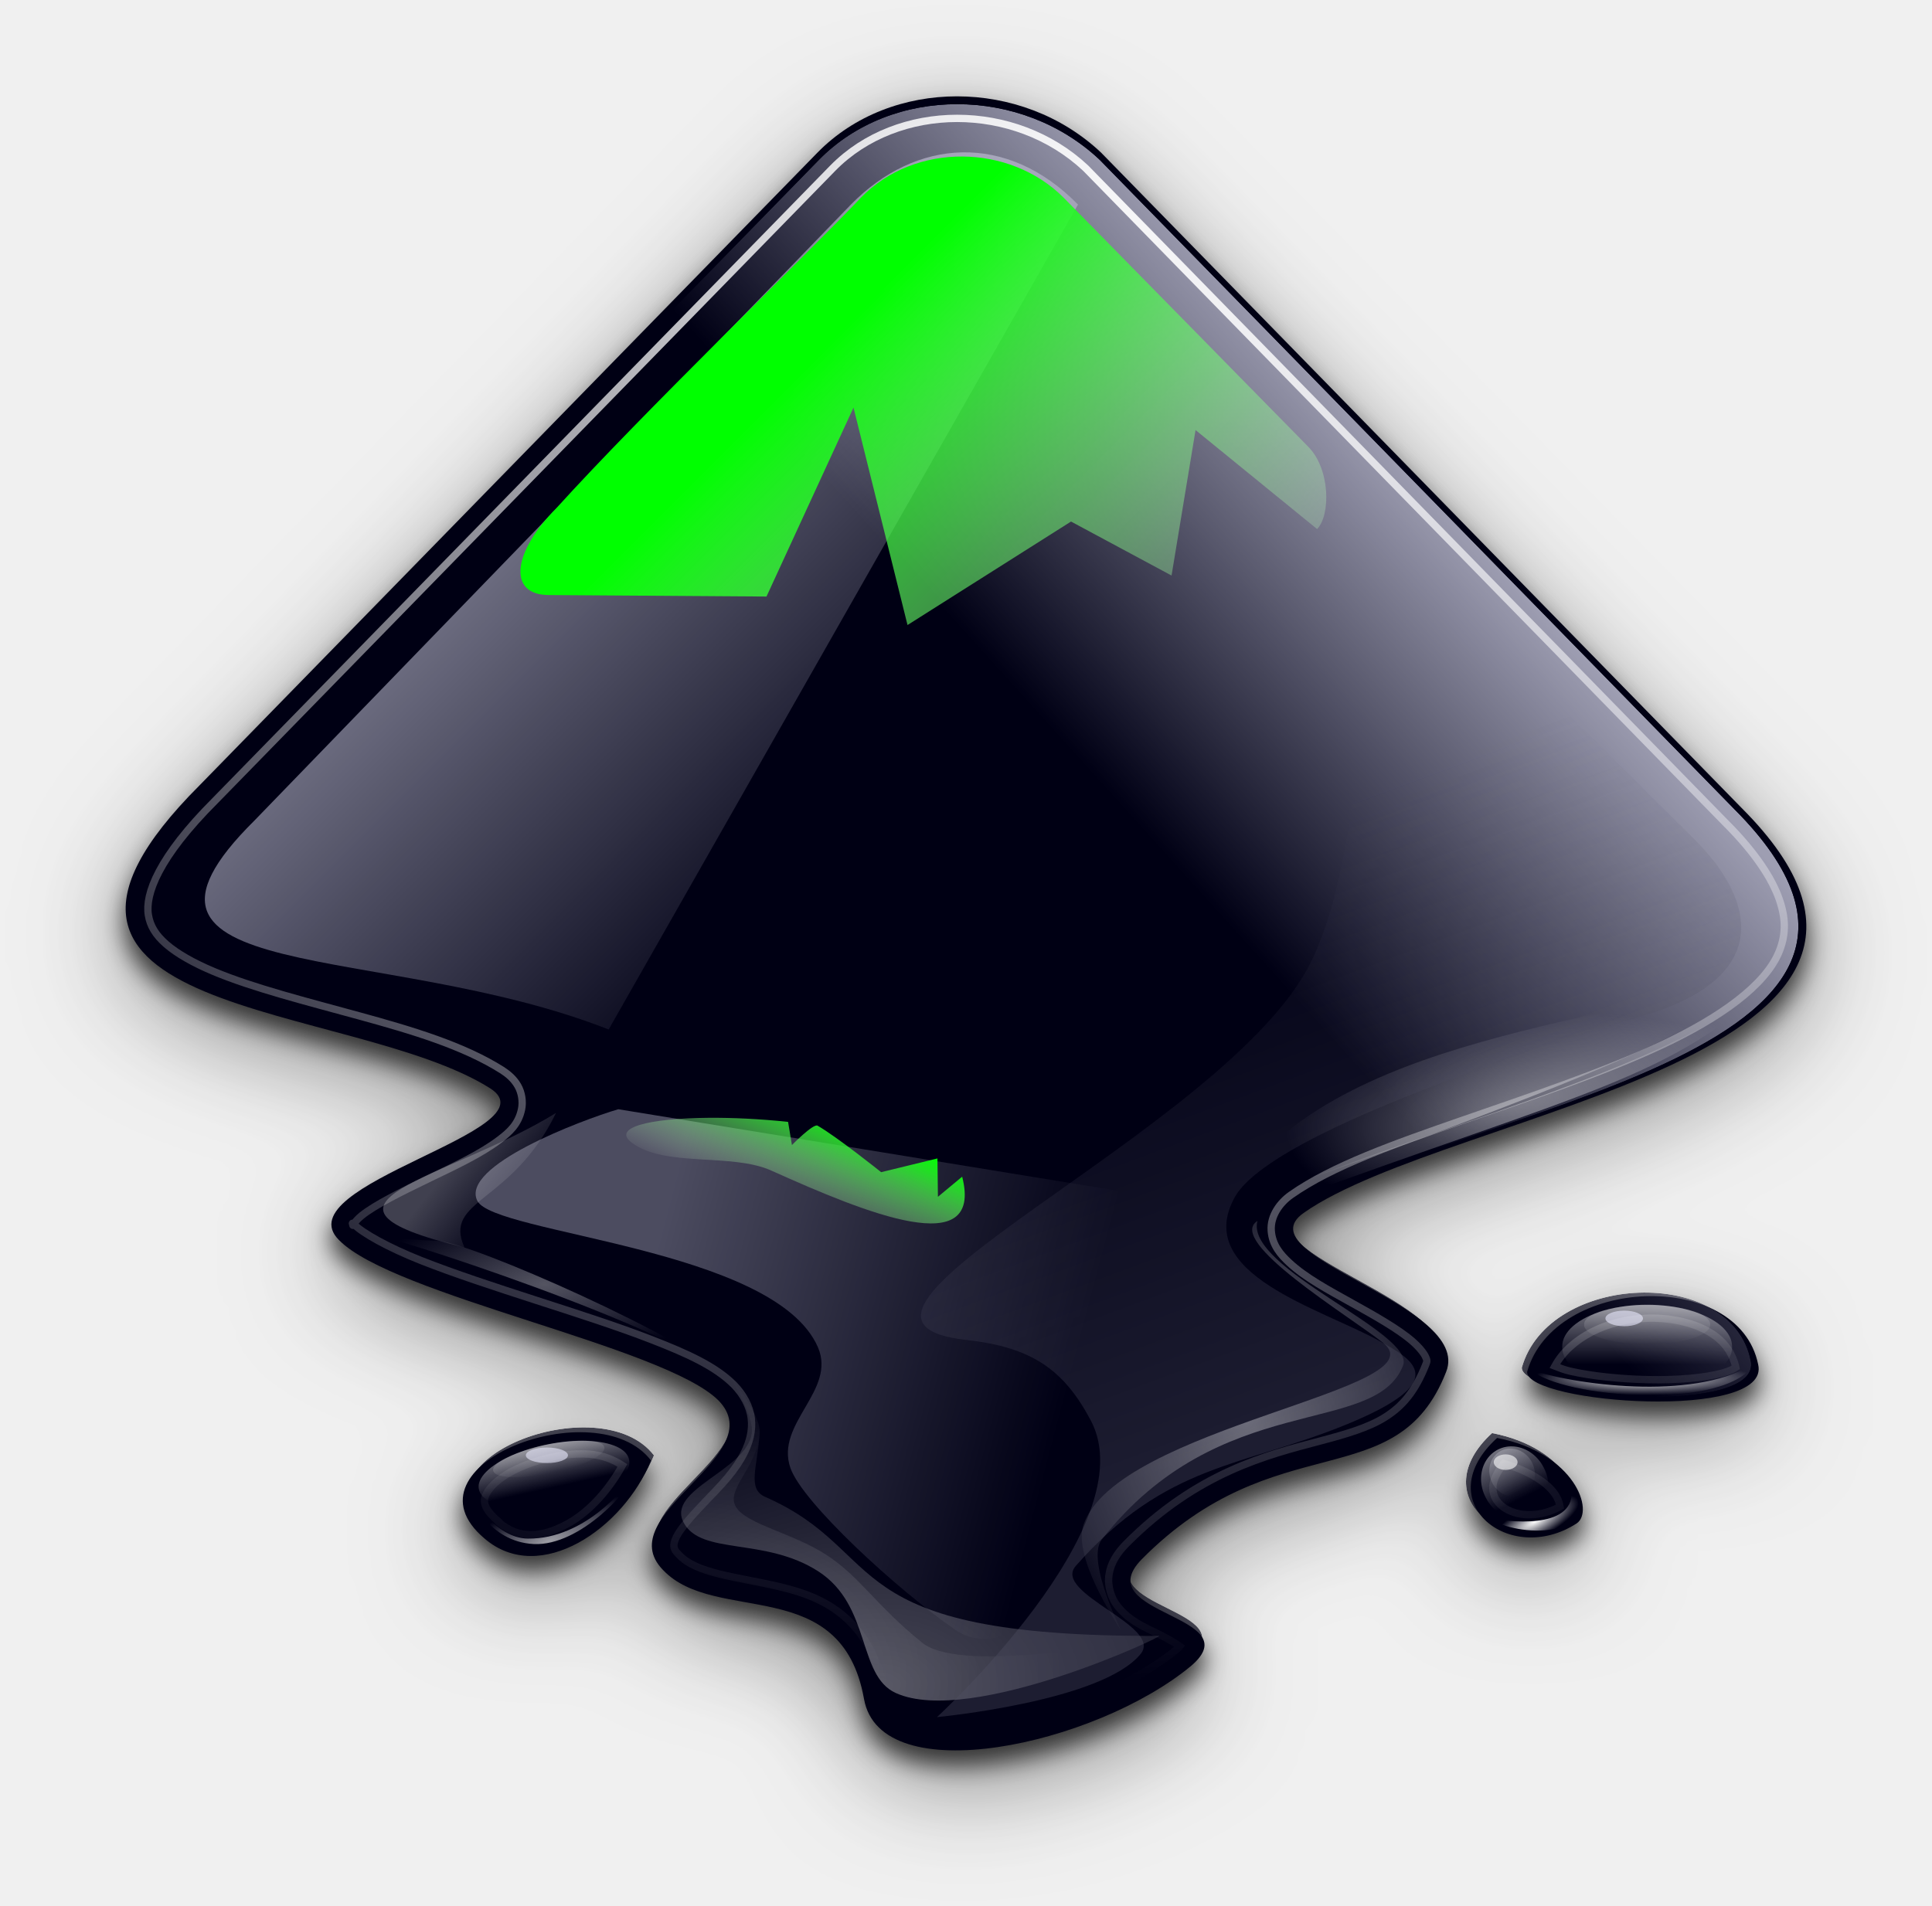
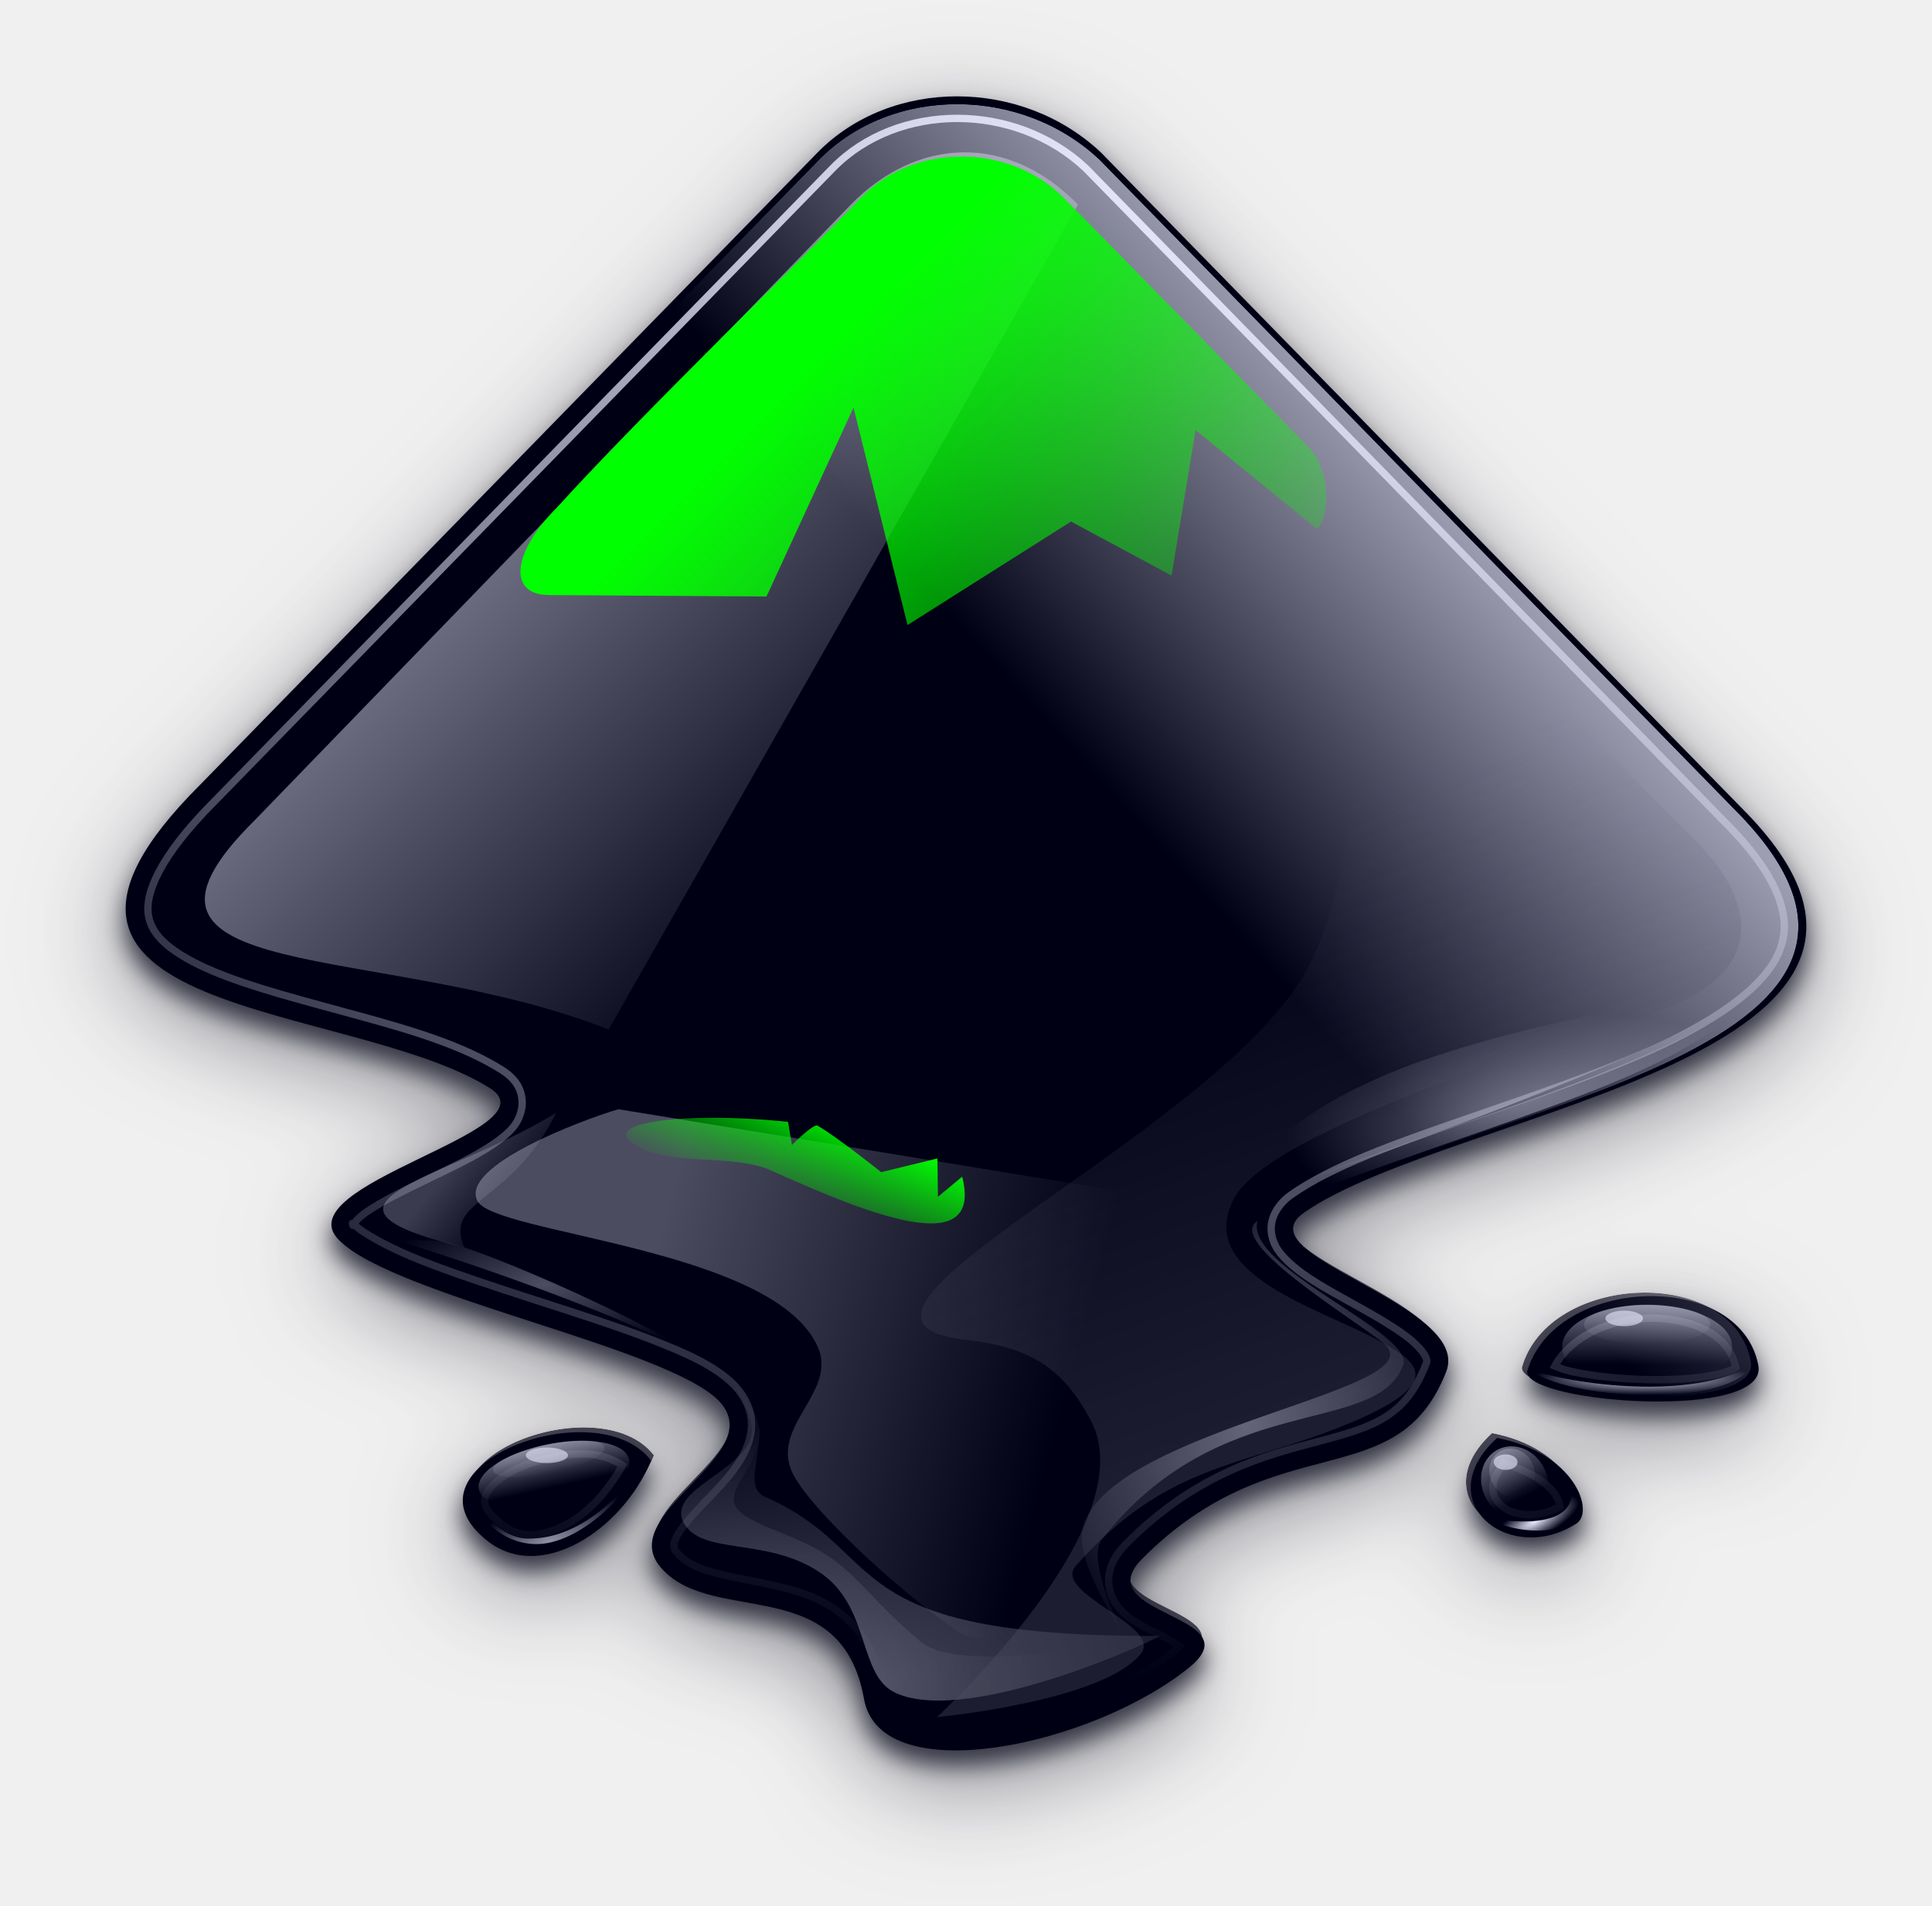
<svg xmlns="http://www.w3.org/2000/svg" xmlns:xlink="http://www.w3.org/1999/xlink" version="1.0" width="128" height="126.266" id="svg59">
  <defs id="defs31">
+     <linearGradient id="linearGradient44">
+       <stop style="stop-color:#ebebff;stop-opacity:1;" offset="0" id="stop43" />
+       <stop style="stop-color:#ebebff;stop-opacity:0;" offset="1" id="stop44" />
+     </linearGradient>
+     <linearGradient id="linearGradient42">
+       <stop style="stop-color:#ebebff;stop-opacity:1;" offset="0" id="stop41" />
+       <stop style="stop-color:#ebebff;stop-opacity:0;" offset="1" id="stop42" />
+     </linearGradient>
+     <linearGradient id="linearGradient40">
+       <stop style="stop-color:#ebebff;stop-opacity:1;" offset="0" id="stop39" />
+       <stop style="stop-color:#ebebff;stop-opacity:0;" offset="1" id="stop40" />
+     </linearGradient>
+     <linearGradient id="linearGradient38">
+       <stop style="stop-color:#ebebff;stop-opacity:1;" offset="0" id="stop37" />
+       <stop style="stop-color:#ebebff;stop-opacity:0;" offset="1" id="stop38" />
+     </linearGradient>
+     <linearGradient id="linearGradient36">
+       <stop style="stop-color:#ebebff;stop-opacity:1;" offset="0" id="stop35" />
+       <stop style="stop-color:#ebebff;stop-opacity:0;" offset="1" id="stop36" />
+     </linearGradient>
+     <linearGradient id="linearGradient34">
+       <stop style="stop-color:#ebebff;stop-opacity:1;" offset="0" id="stop33" />
+       <stop style="stop-color:#ebebff;stop-opacity:0;" offset="1" id="stop34" />
+     </linearGradient>
+     <linearGradient id="linearGradient32">
+       <stop style="stop-color:#ebebff;stop-opacity:1;" offset="0" id="stop31" />
+       <stop style="stop-color:#ebebff;stop-opacity:0;" offset="1" id="stop32" />
+     </linearGradient>
    <linearGradient id="linearGradient64">
      <stop style="stop-color:#ebebff;stop-opacity:1;" offset="0" id="stop63" />
-       <stop style="stop-color:#fff;stop-opacity:0" offset="1" id="stop64" />
+       <stop style="stop-color:#ebebff;stop-opacity:0;" offset="1" id="stop64" />
    </linearGradient>
    <linearGradient id="linearGradient62" gradientUnits="userSpaceOnUse">
      <stop style="stop-color:#ebebff;stop-opacity:1;" offset="0" id="stop61" />
      <stop style="stop-color:#ebebff;stop-opacity:0;" offset="1" id="stop62" />
    </linearGradient>
    <linearGradient id="linearGradient60" gradientUnits="userSpaceOnUse">
      <stop style="stop-color:#00ff00;stop-opacity:1;" offset="0" id="stop59" />
-       <stop style="stop-color:#fff;stop-opacity:0" offset="1" id="stop60" />
+       <stop style="stop-color:#00ff00;stop-opacity:0;" offset="1" id="stop60" />
    </linearGradient>
    <linearGradient id="a" gradientUnits="userSpaceOnUse">
      <stop style="stop-color:#fff;stop-opacity:1" offset="0" id="stop1" />
      <stop style="stop-color:#fff;stop-opacity:0" offset="1" id="stop2" />
    </linearGradient>
    <linearGradient id="b" gradientUnits="userSpaceOnUse">
      <stop style="stop-color:#c0cdf9;stop-opacity:1" offset="0" id="stop3" />
      <stop style="stop-color:#07092d;stop-opacity:.288" offset="1" id="stop4" />
    </linearGradient>
    <linearGradient x1="82.119" y1="20" x2="60" y2="40" id="t" xlink:href="#c" gradientUnits="userSpaceOnUse" />
    <linearGradient id="c" gradientUnits="userSpaceOnUse">
      <stop style="stop-color:#ebebff;stop-opacity:1;" offset="0" id="stop5" />
      <stop style="stop-color:#000014;stop-opacity:1;" offset="1" id="stop6" />
    </linearGradient>
    <linearGradient x1="33" y1="35" x2="58" y2="60" id="u" xlink:href="#linearGradient62" gradientUnits="userSpaceOnUse" gradientTransform="matrix(1.00918,0,0,1.00918,-0.3890738,-0.3831933)" />
    <linearGradient id="e" gradientUnits="userSpaceOnUse">
-       <stop style="stop-color:#fff;stop-opacity:1" offset="0" id="stop7" />
-       <stop style="stop-color:#fff;stop-opacity:0" offset="1" id="stop8" />
+       <stop style="stop-color:#ebebff;stop-opacity:1;" offset="0" id="stop7" />
+       <stop style="stop-color:#ebebff;stop-opacity:0;" offset="1" id="stop8" />
    </linearGradient>
    <linearGradient x1="60" y1="20" x2="90" y2="50" id="v" xlink:href="#linearGradient60" gradientUnits="userSpaceOnUse" />
    <linearGradient id="f">
-       <stop style="stop-color:#fff;stop-opacity:1" offset="0" id="stop9" />
-       <stop style="stop-color:#fff;stop-opacity:0" offset="1" id="stop10" />
+       <stop style="stop-color:#ebebff;stop-opacity:1;" offset="0" id="stop9" />
+       <stop style="stop-color:#ebebff;stop-opacity:0;" offset="1" id="stop10" />
    </linearGradient>
    <linearGradient id="g">
-       <stop style="stop-color:#fff;stop-opacity:1" offset="0" id="stop11" />
-       <stop style="stop-color:#fff;stop-opacity:0" offset="1" id="stop12" />
+       <stop style="stop-color:#ebebff;stop-opacity:1;" offset="0" id="stop11" />
+       <stop style="stop-color:#ebebff;stop-opacity:0;" offset="1" id="stop12" />
    </linearGradient>
    <linearGradient x1="231.625" y1="195.188" x2="231.75" y2="201.5" id="A" xlink:href="#h" gradientUnits="userSpaceOnUse" />
    <linearGradient id="h">
-       <stop style="stop-color:#fff;stop-opacity:1" offset="0" id="stop13" />
-       <stop style="stop-color:#fff;stop-opacity:0" offset="1" id="stop14" />
+       <stop style="stop-color:#ebebff;stop-opacity:1;" offset="0" id="stop13" />
+       <stop style="stop-color:#ebebff;stop-opacity:0;" offset="1" id="stop14" />
    </linearGradient>
-     <linearGradient x1="231.376" y1="195.621" x2="231.376" y2="200.071" id="B" xlink:href="#h" gradientUnits="userSpaceOnUse" />
+     <linearGradient x1="231.376" y1="195.621" x2="231.376" y2="200.071" id="B" xlink:href="#linearGradient40" gradientUnits="userSpaceOnUse" />
    <linearGradient id="i">
-       <stop style="stop-color:#fff;stop-opacity:1" offset="0" id="stop15" />
-       <stop style="stop-color:#fff;stop-opacity:0" offset="1" id="stop16" />
+       <stop style="stop-color:#ebebff;stop-opacity:1;" offset="0" id="stop15" />
+       <stop style="stop-color:#ebebff;stop-opacity:0;" offset="1" id="stop16" />
    </linearGradient>
    <linearGradient x1="231.625" y1="195.188" x2="231.75" y2="201.5" id="D" xlink:href="#linearGradient64" gradientUnits="userSpaceOnUse" />
-     <linearGradient x1="231.376" y1="195.621" x2="231.376" y2="200.071" id="E" xlink:href="#h" gradientUnits="userSpaceOnUse" />
+     <linearGradient x1="231.376" y1="195.621" x2="231.376" y2="200.071" id="E" xlink:href="#linearGradient38" gradientUnits="userSpaceOnUse" />
    <linearGradient id="j">
-       <stop style="stop-color:#fff;stop-opacity:.33" offset="0" id="stop17" />
-       <stop style="stop-color:#fff;stop-opacity:0" offset="1" id="stop18" />
+       <stop style="stop-color:#ebebff;stop-opacity:0.33;" offset="0" id="stop17" />
+       <stop style="stop-color:#ebebff;stop-opacity:0;" offset="1" id="stop18" />
    </linearGradient>
-     <linearGradient x1="231.625" y1="195.188" x2="231.75" y2="201.5" id="H" xlink:href="#h" gradientUnits="userSpaceOnUse" />
-     <linearGradient x1="231.376" y1="195.621" x2="231.376" y2="200.071" id="I" xlink:href="#h" gradientUnits="userSpaceOnUse" />
+     <linearGradient x1="231.625" y1="195.188" x2="231.75" y2="201.5" id="H" xlink:href="#linearGradient34" gradientUnits="userSpaceOnUse" />
+     <linearGradient x1="231.376" y1="195.621" x2="231.376" y2="200.071" id="I" xlink:href="#linearGradient32" gradientUnits="userSpaceOnUse" />
    <linearGradient id="k">
-       <stop style="stop-color:#fff;stop-opacity:1" offset="0" id="stop19" />
-       <stop style="stop-color:#fff;stop-opacity:0" offset="1" id="stop20" />
+       <stop style="stop-color:#ebebff;stop-opacity:1;" offset="0" id="stop19" />
+       <stop style="stop-color:#ebebff;stop-opacity:0;" offset="1" id="stop20" />
    </linearGradient>
    <linearGradient id="l">
-       <stop style="stop-color:#fff;stop-opacity:1" offset="0" id="stop21" />
-       <stop style="stop-color:#fff;stop-opacity:0" offset="1" id="stop22" />
+       <stop style="stop-color:#ebebff;stop-opacity:1;" offset="0" id="stop21" />
+       <stop style="stop-color:#ebebff;stop-opacity:0;" offset="1" id="stop22" />
    </linearGradient>
    <linearGradient x1="95.5" y1="208.164" x2="153.5" y2="223.5" id="L" xlink:href="#m" gradientUnits="userSpaceOnUse" />
    <linearGradient id="m">
      <stop style="stop-color:#ebebff;stop-opacity:1;" offset="0" id="stop23" />
      <stop style="stop-color:#ebebff;stop-opacity:0;" offset="1" id="stop24" />
    </linearGradient>
    <linearGradient x1="57.225" y1="76.246" x2="53.632" y2="84.48" id="M" xlink:href="#n" gradientUnits="userSpaceOnUse" gradientTransform="matrix(0.88526,0,0,0.88526,5.177215,9.229337)" />
    <linearGradient id="n">
      <stop style="stop-color:#00ff00;stop-opacity:1;" offset="0" id="stop25" />
-       <stop style="stop-color:#eeeeec;stop-opacity:0" offset="1" id="stop26" />
+       <stop style="stop-color:#00ff00;stop-opacity:0;" offset="1" id="stop26" />
    </linearGradient>
    <linearGradient id="o">
-       <stop style="stop-color:#fff;stop-opacity:1" offset="0" id="stop27" />
-       <stop style="stop-color:#fff;stop-opacity:0" offset="1" id="stop28" />
+       <stop style="stop-color:#ebebff;stop-opacity:1;" offset="0" id="stop27" />
+       <stop style="stop-color:#ebebff;stop-opacity:0;" offset="1" id="stop28" />
    </linearGradient>
    <linearGradient x1="73.712" y1="180.476" x2="82.754" y2="187.66" id="O" xlink:href="#e" gradientUnits="userSpaceOnUse" gradientTransform="matrix(0.4928,0,0,0.4928,-6.000388,-9.722518)" />
    <linearGradient id="p">
      <stop style="stop-color:#505064;stop-opacity:1;" offset="0" id="stop29" />
      <stop style="stop-color:#505064;stop-opacity:0;" offset="1" id="stop30" />
    </linearGradient>
    <linearGradient x1="180.813" y1="217.5" x2="153.7" y2="144.5" id="P" xlink:href="#p" gradientUnits="userSpaceOnUse" gradientTransform="translate(-130.1657,-83.35279)" />
    <radialGradient cx="116.31" cy="250.897" r="30.6" fx="116.31" fy="250.897" id="w" xlink:href="#f" gradientUnits="userSpaceOnUse" gradientTransform="matrix(1.57005,0,0,1.05093,-75.50011,-22.09591)" />
-     <radialGradient cx="132.444" cy="251.994" r="30.6" fx="132.444" fy="251.994" id="x" xlink:href="#f" gradientUnits="userSpaceOnUse" gradientTransform="matrix(2.00325,0,0,1.3409,-132.8752,-95.16607)" />
+     <radialGradient cx="132.444" cy="251.994" r="30.6" fx="132.444" fy="251.994" id="x" xlink:href="#linearGradient44" gradientUnits="userSpaceOnUse" gradientTransform="matrix(2.00325,0,0,1.3409,-132.8752,-95.16607)" />
    <radialGradient cx="210.25" cy="168.5" r="34.25" fx="210.25" fy="168.5" id="y" xlink:href="#g" gradientUnits="userSpaceOnUse" gradientTransform="matrix(1,0,0,0.42336,0,97.16423)" />
-     <radialGradient cx="217.5" cy="182.082" r="34.25" fx="217.5" fy="182.082" id="z" xlink:href="#g" gradientUnits="userSpaceOnUse" gradientTransform="matrix(1,0,0,0.42336,0,97.16423)" />
+     <radialGradient cx="217.5" cy="182.082" r="34.25" fx="217.5" fy="182.082" id="z" xlink:href="#linearGradient42" gradientUnits="userSpaceOnUse" gradientTransform="matrix(1,0,0,0.42336,0,97.16423)" />
    <radialGradient cx="228.219" cy="204.832" r="14.094" fx="228.219" fy="204.832" id="C" xlink:href="#i" gradientUnits="userSpaceOnUse" gradientTransform="matrix(1,0,0,0.14775,0,174.5692)" />
-     <radialGradient cx="228.219" cy="204.832" r="14.094" fx="228.219" fy="204.832" id="F" xlink:href="#i" gradientUnits="userSpaceOnUse" gradientTransform="matrix(1,0,0,0.14775,0,174.5692)" />
+     <radialGradient cx="228.219" cy="204.832" r="14.094" fx="228.219" fy="204.832" id="F" xlink:href="#linearGradient36" gradientUnits="userSpaceOnUse" gradientTransform="matrix(1,0,0,0.14775,0,174.5692)" />
    <radialGradient cx="89.875" cy="187.869" r="22.75" fx="89.875" fy="187.869" id="G" xlink:href="#j" gradientUnits="userSpaceOnUse" gradientTransform="matrix(1,0,0,0.40708,0,115.7601)" />
    <radialGradient cx="90.281" cy="230.836" r="10.469" fx="90.281" fy="230.836" id="J" xlink:href="#k" gradientUnits="userSpaceOnUse" gradientTransform="matrix(1.18507,-0.32836,0.12286,0.4434,-45.06831,152.9216)" />
    <radialGradient cx="68.4" cy="21.226" r="54.783" fx="68.4" fy="21.226" id="K" xlink:href="#l" gradientUnits="userSpaceOnUse" gradientTransform="matrix(1.72215,0,0,1.69498,-49.39526,-14.07806)" />
    <radialGradient cx="181.227" cy="214.551" r="22.466" fx="181.227" fy="214.551" id="N" xlink:href="#o" gradientUnits="userSpaceOnUse" gradientTransform="matrix(1.35152,0,0,1.71757,-63.70565,-153.9557)" />
    <filter id="q" color-interpolation-filters="sRGB" x="-0.017" y="-0.018" width="1.035" height="1.035">
      <feGaussianBlur stdDeviation=".805" id="feGaussianBlur30" />
    </filter>
    <filter id="r" color-interpolation-filters="sRGB" x="-0.075" y="-0.076" width="1.15" height="1.152">
      <feGaussianBlur stdDeviation="3.49" id="feGaussianBlur31" />
    </filter>
    <clipPath id="s">
      <use transform="translate(1.01e-6)" style="opacity:0.25;fill:#ffffff;fill-opacity:1" width="400" height="300" xlink:href="#d" id="use31" />
    </clipPath>
    <path d="M 54.1,12.5 12.9,54.7 C -2.7,70.3 23,69 32.3,74.9 36.6,77.7 18.5,81.3 22.2,85 c 3.6,3.7 21.7,7.1 25.3,10.7 3.6,3.7 -7.3,7.6 -3.7,11.3 3.5,3.7 11.9,0.2 13.4,8.6 1.1,6.2 15.4,3.1 21.8,-2.2 4,-3.4 -6.9,-3.4 -3.3,-7.1 9,-9.1 17,-4.1 20.3,-12.5 1.8,-4.5 -13.6,-7.7 -9.5,-10.6 9.8,-6.9 45.8,-10.4 29.2,-27 L 73,12.5 c -5.3,-5 -14,-5 -18.9,0 z m -9.9,64.7 c 0.9,0 30.8,4 19.3,7.1 -4.4,1.2 -24.6,-7.1 -19.3,-7.1 z m 57.2,16.6 c 0,2.1 16.3,3.3 15.4,-0.5 -1.3,-6.4 -13.6,-5.9 -15.4,0.5 z m -69.5,11.1 c 3.7,3.2 9.3,-0.7 11.1,-5.2 -3.6,-4.7 -16.9,0.3 -11.1,5.2 z m 67.5,-6.7 c -4.6,4.2 0.8,8.6 5.3,5.7 1.2,-0.8 -0.1,-4.7 -5.3,-5.7 z" id="d" />
  </defs>
  <g transform="matrix(0.99394,0,0,0.99394,0.3893711,-2.312294)" style="display:inline;enable-background:new" id="g59">
    <g style="opacity:0.783" id="g32">
-       <path d="m 54.1,12.988 -41.2,42.2 c -15.6,15.6 10.1,14.3 19.4,20.2 4.3,2.8 -13.8,6.4 -10.1,10.1 3.6,3.7 21.7,7.1 25.3,10.7 3.6,3.7 -7.3,7.6 -3.7,11.3 3.5,3.7 11.9,0.2 13.4,8.6 1.1,6.2 15.4,3.1 21.8,-2.2 4,-3.4 -6.9,-3.4 -3.3,-7.1 9,-9.1 17,-4.1 20.3,-12.5 1.8,-4.5 -13.6,-7.7 -9.5,-10.6 9.8,-6.9 45.8,-10.4 29.2,-27 l -42.7,-43.7 c -5.3,-5 -14,-5 -18.9,0 z m 47.3,81.3 c 0,2.1 16.3,3.3 15.4,-0.5 -1.3,-6.4 -13.6,-5.9 -15.4,0.5 z M 31.9,105.388 c 3.7,3.2 9.3,-0.7 11.1,-5.2 -3.6,-4.7 -16.9,0.3 -11.1,5.2 z m 67.5,-6.7 c -4.6,4.2 0.8,8.6 5.3,5.7 1.2,-0.8 -0.1,-4.7 -5.3,-5.7 z" style="fill:#000000;fill-opacity:1;filter:url(#q)" transform="translate(3.7e-7,0.4883067)" id="path31" />
-       <path d="m 54.1,13.965 -41.2,42.2 c -15.6,15.6 10.1,14.3 19.4,20.2 4.3,2.8 -13.8,6.4 -10.1,10.1 3.6,3.7 21.7,7.1 25.3,10.7 3.6,3.7 -7.3,7.6 -3.7,11.3 3.5,3.7 11.9,0.2 13.4,8.6 1.1,6.2 15.4,3.1 21.8,-2.2 4,-3.4 -6.9,-3.4 -3.3,-7.1 9,-9.1 17,-4.1 20.3,-12.5 1.8,-4.5 -13.6,-7.7 -9.5,-10.6 9.8,-6.9 45.8,-10.4 29.2,-27 l -42.7,-43.7 c -5.3,-5 -14,-5 -18.9,0 z m 47.3,81.3 c 0,2.1 16.3,3.3 15.4,-0.5 -1.3,-6.4 -13.6,-5.9 -15.4,0.5 z M 31.9,106.365 c 3.7,3.2 9.3,-0.7 11.1,-5.2 -3.6,-4.7 -16.9,0.3 -11.1,5.2 z m 67.5,-6.7 c -4.6,4.2 0.8,8.6 5.3,5.7 1.2,-0.8 -0.1,-4.7 -5.3,-5.7 z" style="opacity:0.576;fill:#000000;fill-opacity:1;filter:url(#r)" transform="translate(3.7e-7,0.4883067)" id="path32" />
+       <path d="m 54.1,12.988 -41.2,42.2 c -15.6,15.6 10.1,14.3 19.4,20.2 4.3,2.8 -13.8,6.4 -10.1,10.1 3.6,3.7 21.7,7.1 25.3,10.7 3.6,3.7 -7.3,7.6 -3.7,11.3 3.5,3.7 11.9,0.2 13.4,8.6 1.1,6.2 15.4,3.1 21.8,-2.2 4,-3.4 -6.9,-3.4 -3.3,-7.1 9,-9.1 17,-4.1 20.3,-12.5 1.8,-4.5 -13.6,-7.7 -9.5,-10.6 9.8,-6.9 45.8,-10.4 29.2,-27 l -42.7,-43.7 c -5.3,-5 -14,-5 -18.9,0 z m 47.3,81.3 c 0,2.1 16.3,3.3 15.4,-0.5 -1.3,-6.4 -13.6,-5.9 -15.4,0.5 z M 31.9,105.388 c 3.7,3.2 9.3,-0.7 11.1,-5.2 -3.6,-4.7 -16.9,0.3 -11.1,5.2 z m 67.5,-6.7 c -4.6,4.2 0.8,8.6 5.3,5.7 1.2,-0.8 -0.1,-4.7 -5.3,-5.7 z" style="fill:#000014;fill-opacity:1;filter:url(#q)" transform="translate(3.7e-7,0.4883067)" id="path31" />
+       <path d="m 54.1,13.965 -41.2,42.2 c -15.6,15.6 10.1,14.3 19.4,20.2 4.3,2.8 -13.8,6.4 -10.1,10.1 3.6,3.7 21.7,7.1 25.3,10.7 3.6,3.7 -7.3,7.6 -3.7,11.3 3.5,3.7 11.9,0.2 13.4,8.6 1.1,6.2 15.4,3.1 21.8,-2.2 4,-3.4 -6.9,-3.4 -3.3,-7.1 9,-9.1 17,-4.1 20.3,-12.5 1.8,-4.5 -13.6,-7.7 -9.5,-10.6 9.8,-6.9 45.8,-10.4 29.2,-27 l -42.7,-43.7 c -5.3,-5 -14,-5 -18.9,0 z m 47.3,81.3 c 0,2.1 16.3,3.3 15.4,-0.5 -1.3,-6.4 -13.6,-5.9 -15.4,0.5 z M 31.9,106.365 c 3.7,3.2 9.3,-0.7 11.1,-5.2 -3.6,-4.7 -16.9,0.3 -11.1,5.2 z m 67.5,-6.7 c -4.6,4.2 0.8,8.6 5.3,5.7 1.2,-0.8 -0.1,-4.7 -5.3,-5.7 z" style="opacity:0.576;fill:#000014;fill-opacity:1;filter:url(#r)" transform="translate(3.7e-7,0.4883067)" id="path32" />
    </g>
    <path d="M 54.1,12.5 12.9,54.7 C -2.7,70.3 23,69 32.3,74.9 36.6,77.7 18.5,81.3 22.2,85 c 3.6,3.7 21.7,7.1 25.3,10.7 3.6,3.7 -7.3,7.6 -3.7,11.3 3.5,3.7 11.9,0.2 13.4,8.6 1.1,6.2 15.4,3.1 21.8,-2.2 4,-3.4 -6.9,-3.4 -3.3,-7.1 9,-9.1 17,-4.1 20.3,-12.5 1.8,-4.5 -13.6,-7.7 -9.5,-10.6 9.8,-6.9 45.8,-10.4 29.2,-27 L 73,12.5 c -5.3,-5 -14,-5 -18.9,0 z m 47.3,81.3 c 0,2.1 16.3,3.3 15.4,-0.5 -1.3,-6.4 -13.6,-5.9 -15.4,0.5 z m -69.5,11.1 c 3.7,3.2 9.3,-0.7 11.1,-5.2 -3.6,-4.7 -16.9,0.3 -11.1,5.2 z m 67.5,-6.7 c -4.6,4.2 0.8,8.6 5.3,5.7 1.2,-0.8 -0.1,-4.7 -5.3,-5.7 z" style="fill:#000014;fill-opacity:1" id="path33" />
-     <path d="M 54.1,12.5 12.9,54.7 C -2.7,70.3 23,69 32.3,74.9 36.6,77.7 18.5,81.3 22.2,85 c 3.6,3.7 21.7,7.1 25.3,10.7 3.6,3.7 -7.3,7.6 -3.7,11.3 3.5,3.7 11.9,0.2 13.4,8.6 1.1,6.2 15.4,3.1 21.8,-2.2 4,-3.4 -6.9,-3.4 -3.3,-7.1 9,-9.1 17,-4.1 20.3,-12.5 1.8,-4.5 -13.6,-7.7 -9.5,-10.6 9.8,-6.9 45.8,-10.4 29.2,-27 L 73,12.5 c -5.3,-5 -14,-5 -18.9,0 z m 47.3,81.3 c 0,2.1 16.3,3.3 15.4,-0.5 -1.3,-6.4 -13.6,-5.9 -15.4,0.5 z m -69.5,11.1 c 3.7,3.2 9.3,-0.7 11.1,-5.2 -3.6,-4.7 -16.9,0.3 -11.1,5.2 z m 67.5,-6.7 c -4.6,4.2 0.8,8.6 5.3,5.7 1.2,-0.8 -0.1,-4.7 -5.3,-5.7 z" style="fill:none" id="path34" />
    <use transform="matrix(0.99054,0,0,0.99054,0.6051535,0.604136)" clip-path="url(#s)" style="opacity:0.67;fill:url(#t);filter:url(#filter8490-0)" width="400" height="300" xlink:href="#d" id="use34" />
    <path d="M 16.565,57.039 C 5.363,68.14 25.042,65.012 40.18,70.966 L 71.465,15.966 c -4.743,-4.844 -10.798,-4.44 -15.138,0 z" style="opacity:0.505;fill:url(#u);stroke:none" id="path35" />
    <path d="m 70.5,15.5 16.3,16.6 c 1.5,1.5 1.5,4.6 0.6,5.5 L 79.3,31 77.7,40.7 71,37.1 60.1,44 56.5,29.5 50.7,42.1 36.2,42 c -2.8,0 -2.4,-2.9 0.5,-5.8 5.7,-6.3 16.8,-17 20.3,-20.7 3.6,-3.7 9.9,-3.6 13.5,0 z" style="fill:url(#v)" id="path36" />
    <path d="m 113,203.5 c 0,0 3.34,5.101 3,7.5 -0.668,4.709 -10.809,7.058 -8.562,11.25 2.22,4.141 10.221,1.794 16.938,6.125 6.688,4.312 4.889,13.101 9.75,15.312 9.479,4.312 34.375,-7.438 33.125,-7.188 -1.25,0.25 -24.57,5.095 -29.82,0.845 -5.986,-4.846 -7.702,-8.23 -12.117,-11.095 -4.138,-2.685 -9.95,-3.78 -11.302,-5.979 -1.353,-2.198 2.709,-5.035 2.99,-9.271 0.169,-2.544 -4,-7.5 -4,-7.5 z" transform="matrix(0.52965,0,0,0.52965,-11.72226,-13.86416)" style="opacity:0.217;fill:url(#w);fill-opacity:1;fill-rule:evenodd;stroke:none" id="path37" />
    <path d="m 113,203.5 c 0,0 3.34,5.101 3,7.5 -0.668,4.709 -10.809,7.058 -8.562,11.25 2.22,4.141 10.221,1.794 16.938,6.125 6.688,4.312 4.889,13.101 9.75,15.312 9.479,4.312 34.375,-7.438 33.125,-7.188 -41.34,0.157 -33.625,-10.495 -49.562,-17.5 -2.303,-1.012 -0.968,-3.763 -0.688,-8 0.169,-2.544 -4,-7.5 -4,-7.5 z" transform="matrix(0.52965,0,0,0.52965,-11.72226,-13.86416)" style="opacity:0.276;fill:url(#x);fill-opacity:1;fill-rule:evenodd;stroke:none;filter:url(#filter8732-3)" id="path38" />
    <path d="M 183.25,181.75 C 220.354,168.095 232.274,166.219 244.5,154 230.339,165.954 200.402,172.366 176,183 Z" transform="matrix(0.52965,0,0,0.52965,-11.72226,-13.86416)" style="opacity:0.453;fill:url(#y);fill-opacity:1;fill-rule:evenodd;stroke:none" id="path39" />
    <path d="m 183.25,181.75 c 61.104,-21.655 50.774,-21.531 61.25,-27.75 -19.428,7.437 -55.734,8.23 -68.5,29 z" transform="matrix(0.52965,0,0,0.52965,-11.72226,-14.79104)" style="opacity:0.512;fill:url(#z);fill-opacity:1;fill-rule:evenodd;stroke:none;filter:url(#filter8764-9)" id="path40" />
    <path d="m 237.875,199.062 a 7.938,2.438 0 1 1 -15.875,0 7.938,2.438 0 1 1 15.875,0 z" transform="matrix(0.52965,0,0,0.52965,-12.38432,-14.79104)" style="display:inline;overflow:visible;visibility:visible;opacity:0.286;fill:url(#A);fill-opacity:1;fill-rule:nonzero;stroke:none;stroke-width:1;marker:none;enable-background:accumulate" id="path41" />
    <path d="m 237.875,199.062 a 7.938,2.438 0 1 1 -15.875,0 7.938,2.438 0 1 1 15.875,0 z" transform="matrix(0.71315,0,0,1.14078,-54.5779,-134.955)" style="display:inline;overflow:visible;visibility:visible;opacity:0.621;fill:url(#B);fill-opacity:1;fill-rule:nonzero;stroke:none;stroke-width:1;marker:none;filter:url(#filter8906-3);enable-background:accumulate" id="path42" />
    <path d="m 214.125,203.75 c 3.769,3.484 24.756,5.272 28.188,-1 -6.737,4.784 -21.717,3.103 -28.188,1 z" transform="matrix(0.52965,0,0,0.52965,-11.72226,-14.23868)" style="fill:url(#C);fill-opacity:1;fill-rule:evenodd;stroke:none;filter:url(#filter8980-1)" id="path43" />
    <path d="m 236.446,199.062 a 6.508,3.082 0 1 1 -13.017,0 6.508,3.082 0 1 1 13.017,0 z" transform="matrix(0.20425,-0.10356,0.23952,0.4724,5.754796,30.28655)" style="display:inline;overflow:visible;visibility:visible;opacity:0.286;fill:url(#D);fill-opacity:1;fill-rule:nonzero;stroke:none;stroke-width:1;marker:none;enable-background:accumulate" id="path44" />
    <path d="m 236.993,199.062 a 7.056,2.14 0 1 1 -14.111,0 7.056,2.14 0 1 1 14.111,0 z" transform="matrix(0.27502,-0.13944,0.51588,1.01747,-65.3535,-69.30063)" style="display:inline;overflow:visible;visibility:visible;opacity:0.621;fill:url(#E);fill-opacity:1;fill-rule:nonzero;stroke:none;stroke-width:1;marker:none;filter:url(#filter8906-3);enable-background:accumulate" id="path45" />
    <path d="m 217.058,201.94 c 3.769,3.484 26.971,8.911 25.255,0.81 -3.317,5.323 -18.784,1.293 -25.255,-0.81 z" transform="matrix(0.20425,-0.10356,0.23952,0.4724,6.259901,30.64976)" style="fill:url(#F);fill-opacity:1;fill-rule:evenodd;stroke:none;filter:url(#filter8980-1)" id="path46" />
    <path d="m 68.25,186 c 0,-0.621 38.846,11.839 45.5,18.5 -5.471,-5.339 -33.16,-17.616 -37.375,-17.75 -4.215,-0.134 -7.625,-0.5 -8.125,-0.75 z" transform="matrix(0.52965,0,0,0.52965,-11.72226,-13.86416)" style="fill:url(#G);fill-opacity:1;fill-rule:evenodd;stroke:none" id="path47" />
    <path d="m 237.875,199.062 a 7.938,2.438 0 1 1 -15.875,0 7.938,2.438 0 1 1 15.875,0 z" transform="matrix(0.46557,-0.10222,0.12385,0.3686,-95.51839,49.72743)" style="display:inline;overflow:visible;visibility:visible;opacity:0.286;fill:url(#H);fill-opacity:1;fill-rule:nonzero;stroke:none;stroke-width:1;marker:none;enable-background:accumulate" id="path48" />
    <path d="m 237.875,199.062 a 7.938,2.438 0 1 1 -15.875,0 7.938,2.438 0 1 1 15.875,0 z" transform="matrix(0.62687,-0.13763,0.26675,0.7939,-160.7056,-25.75503)" style="display:inline;overflow:visible;visibility:visible;opacity:0.621;fill:url(#I);fill-opacity:1;fill-rule:nonzero;stroke:none;stroke-width:1;marker:none;filter:url(#filter8906-3);enable-background:accumulate" id="path49" />
    <path d="m 80.5,220.062 c 0,0 2.103,5.651 7.875,5.938 5.839,0.29 12.503,-7.007 13.062,-9.625 -1,2.25 -6.59,9.033 -13.812,8.938 -4.1,-0.054 -7.125,-5.25 -7.125,-5.25 z" transform="matrix(0.52965,0,0,0.52965,-11.62295,-14.42691)" style="opacity:0.616;fill:url(#J);fill-opacity:1;fill-rule:evenodd;stroke:none;filter:url(#filter9068-2)" id="path50" />
    <path d="m 63.406,10.219 c -3.098,0 -6.135,1.122 -8.281,3.312 l -41.188,42.188 c -3.766,3.766 -4.67,6.231 -4.438,7.625 0.116,0.697 0.459,1.303 1.188,1.938 0.729,0.634 1.831,1.256 3.156,1.812 2.65,1.112 6.218,2.008 9.719,2.969 3.501,0.961 6.93,1.975 9.531,3.625 0.397,0.258 0.769,0.576 1.031,1.031 0.262,0.455 0.354,1.056 0.25,1.562 -0.208,1.013 -0.832,1.547 -1.469,2.031 -1.273,0.969 -3.023,1.773 -4.781,2.625 -1.758,0.852 -3.525,1.723 -4.406,2.438 -0.441,0.357 -0.6,0.678 -0.594,0.656 0.006,-0.022 -0.117,-0.273 0.094,-0.062 0.552,0.567 2.274,1.538 4.469,2.406 2.195,0.868 4.881,1.746 7.594,2.625 2.713,0.879 5.457,1.75 7.781,2.656 2.324,0.906 4.218,1.749 5.469,3 0.623,0.64 1.063,1.436 1.156,2.25 0.094,0.814 -0.127,1.578 -0.438,2.219 -0.621,1.281 -1.62,2.267 -2.531,3.219 -0.911,0.952 -1.736,1.86 -2.031,2.469 -0.148,0.304 -0.17,0.502 -0.156,0.625 0.014,0.123 0.035,0.246 0.312,0.531 A 1.457,1.457 0 0 1 44.875,106 c 1.194,1.262 3.787,1.439 6.719,2.125 1.466,0.343 2.999,0.862 4.312,2 1.314,1.138 2.299,2.871 2.719,5.219 0.176,0.995 0.703,1.479 1.969,1.875 1.266,0.396 3.194,0.466 5.312,0.156 4.236,-0.619 9.26,-2.695 12.156,-5.094 0.18,-0.153 0.13,-0.113 0.188,-0.188 -0.195,-0.139 -0.652,-0.437 -1.406,-0.812 -0.892,-0.444 -1.945,-0.86 -2.75,-1.875 -0.403,-0.508 -0.68,-1.309 -0.562,-2.094 0.117,-0.784 0.547,-1.437 1.125,-2.031 4.746,-4.798 9.422,-5.944 12.938,-6.875 1.758,-0.465 3.229,-0.891 4.344,-1.594 1.114,-0.703 1.985,-1.664 2.719,-3.531 0.081,-0.202 0.079,-0.261 -0.031,-0.5 C 94.515,92.542 94.221,92.16 93.75,91.75 92.809,90.931 91.24,90.051 89.688,89.188 88.135,88.324 86.627,87.519 85.531,86.5 84.983,85.99 84.409,85.348 84.344,84.375 84.278,83.402 84.916,82.523 85.656,82 88.402,80.067 92.553,78.595 97.062,77.031 101.572,75.467 106.424,73.849 110.375,72 c 3.951,-1.849 6.857,-3.979 7.781,-6.125 0.462,-1.073 0.547,-2.159 0.062,-3.562 -0.484,-1.404 -1.59,-3.121 -3.562,-5.094 L 72,13.562 c -0.011,-0.01 -0.021,-0.021 -0.031,-0.031 -2.358,-2.208 -5.478,-3.312 -8.562,-3.312 z m 45.938,80 c -2.635,0.095 -5.06,1.301 -6.094,3.188 0.294,0.111 0.558,0.235 1.031,0.344 1.376,0.316 3.295,0.521 5.188,0.562 1.892,0.042 3.784,-0.117 4.938,-0.438 0.505,-0.14 0.772,-0.282 0.906,-0.375 -0.256,-1.091 -0.865,-1.862 -1.906,-2.438 -1.079,-0.596 -2.557,-0.898 -4.062,-0.844 z m -70.5,9.062 c -2.09,-0.145 -4.717,0.687 -6,1.719 -0.642,0.516 -0.913,0.994 -0.938,1.312 -0.024,0.318 0.077,0.742 0.938,1.469 a 1.457,1.457 0 0 1 0,0.031 c 1.353,1.17 2.882,1.048 4.625,0.094 1.461,-0.8 2.757,-2.301 3.625,-3.875 -0.585,-0.377 -1.285,-0.683 -2.25,-0.75 z m 61,0.625 c -0.447,0.569 -0.691,1.098 -0.719,1.469 -0.038,0.512 0.107,0.907 0.5,1.281 0.737,0.701 2.339,1.003 3.969,0.125 -0.032,-0.189 -0.093,-0.476 -0.344,-0.844 -0.5,-0.734 -1.669,-1.525 -3.406,-2.031 z" style="fill:none;stroke:url(#K);stroke-width:0.488;stroke-miterlimit:4;stroke-dasharray:none;stroke-opacity:1;filter:url(#filter9298-4)" id="path51" />
    <path d="m 95.5,172 c -5.091,1.502 -21.592,7.737 -19.25,12.5 2.244,4.563 40.611,6.401 46.5,20 2.568,5.93 -5.892,10.403 -3.75,16.5 1.65,4.695 14.412,16.491 22.486,22.068 6.333,4.374 14.651,-3.522 11.264,-10.068 -5.396,-10.428 18.443,-23.199 29.25,-29 6.305,-3.384 -13,-20 -13,-20 z" transform="matrix(0.4883,0,0,0.4883,-5.810401,-7.704252)" style="opacity:0.325;fill:url(#L);fill-opacity:1;fill-rule:evenodd;stroke:none;filter:url(#filter5983-8)" id="path52" />
    <path d="m 41.742,78.533 c 2.232,1.639 6.637,0.651 9.282,1.842 6.35,2.859 14.155,6.045 12.719,0.405 l -1.616,1.342 -0.032,-2.558 -3.752,0.916 c 0,0 -2.906,-2.333 -4.239,-3.102 -0.278,-0.161 -1.708,1.293 -1.708,1.293 l -0.257,-1.544 c -1.857,-0.198 -3.696,-0.285 -5.315,-0.272 -3.881,0.031 -6.499,0.638 -5.083,1.678 z" style="fill:url(#M);fill-opacity:1;fill-rule:evenodd;stroke:none" id="path53" />
    <path d="m 182.75,187.25 c -1.76,6.478 21.628,15.28 19.875,19.75 -3.859,9.842 -24.976,3.138 -41.125,23.75 -2.313,2.953 3.25,13.5 2.5,12.25 -0.75,-1.25 -6.465,-9.963 -5,-14.25 4.594,-13.445 49.013,-18.457 40.875,-24.875 -4.68,-3.691 -21.505,-13.887 -17.125,-16.625 z" transform="matrix(0.4883,0,0,0.4883,-5.810401,-7.704252)" style="opacity:0.478;fill:url(#N);fill-opacity:1;fill-rule:evenodd;stroke:none;filter:url(#filter5845-5)" id="path54" />
    <path d="m 236.5,201.188 a 2.562,1.062 0 1 1 -5.125,0 2.562,1.062 0 1 1 5.125,0 z" transform="matrix(0.4883,0,0,0.4883,-6.359746,-8.009444)" style="display:inline;overflow:visible;visibility:visible;opacity:0.586;fill:#ebebff;fill-opacity:1;fill-rule:nonzero;stroke:none;stroke-width:1;marker:none;enable-background:accumulate" id="path55" />
-     <path d="m 236.5,201.188 a 2.562,1.062 0 1 1 -5.125,0 2.562,1.062 0 1 1 5.125,0 z" transform="matrix(0.30966,0,0,0.4883,27.52844,1.573576)" style="display:inline;overflow:visible;visibility:visible;opacity:0.586;fill:#ffffff;fill-opacity:1;fill-rule:nonzero;stroke:none;stroke-width:1;marker:none;enable-background:accumulate" id="path56" />
+     <path d="m 236.5,201.188 a 2.562,1.062 0 1 1 -5.125,0 2.562,1.062 0 1 1 5.125,0 z" transform="matrix(0.30966,0,0,0.4883,27.52844,1.573576)" style="display:inline;overflow:visible;visibility:visible;opacity:0.586;fill:#ebebff;fill-opacity:1;fill-rule:nonzero;stroke:none;stroke-width:1;marker:none;enable-background:accumulate" id="path56" />
    <path d="m 236.5,201.188 a 2.562,1.062 0 1 1 -5.125,0 2.562,1.062 0 1 1 5.125,0 z" transform="matrix(0.54786,0,0,0.4883,-92.10223,1.115795)" style="display:inline;overflow:visible;visibility:visible;opacity:0.586;fill:#ebebff;fill-opacity:1;fill-rule:nonzero;stroke:none;stroke-width:1;marker:none;enable-background:accumulate" id="path57" />
    <path d="m 36.672,76.529 c -7.153,4.424 -18.274,6.034 -6.104,8.973 -1.45,-3.228 3.139,-2.872 6.104,-8.973 z" style="display:inline;overflow:visible;visibility:visible;opacity:0.251;fill:url(#O);fill-opacity:1;fill-rule:nonzero;stroke:none;stroke-width:2.048;marker:none;enable-background:accumulate" id="path58" />
    <path d="m 8.834,171.647 c 0,0 22.592,-2.128 27.818,-8.646 3.058,-3.814 -12.151,-8.264 -8.868,-12 12.35,-14.054 22.731,-13.467 37.05,-19.354 14.319,-5.886 9.035,-8.769 4.404,-11.354 -7.933,-4.426 -25.587,-9.142 -19.747,-19.646 5.877,-10.57 57.343,-25.25 57.343,-25.25 15.596,-5.328 13.639,-14.964 6,-23 l -46,-45.75 c 0,0 2.283,43.389 -7,62 -11.472,22.999 -72.544,48.662 -47,51.5 9,1 13.321,4.071 17,11 7.576,14.269 -21,40.5 -21,40.5 z" transform="matrix(0.4883,0,0,0.4883,57.7504,32.99748)" style="color:#000000;display:inline;overflow:visible;visibility:visible;opacity:0.363;fill:url(#P);fill-opacity:1;fill-rule:nonzero;stroke:none;stroke-width:2;marker:none;filter:url(#filter10997-7-2);enable-background:accumulate" id="path59" />
  </g>
</svg>
